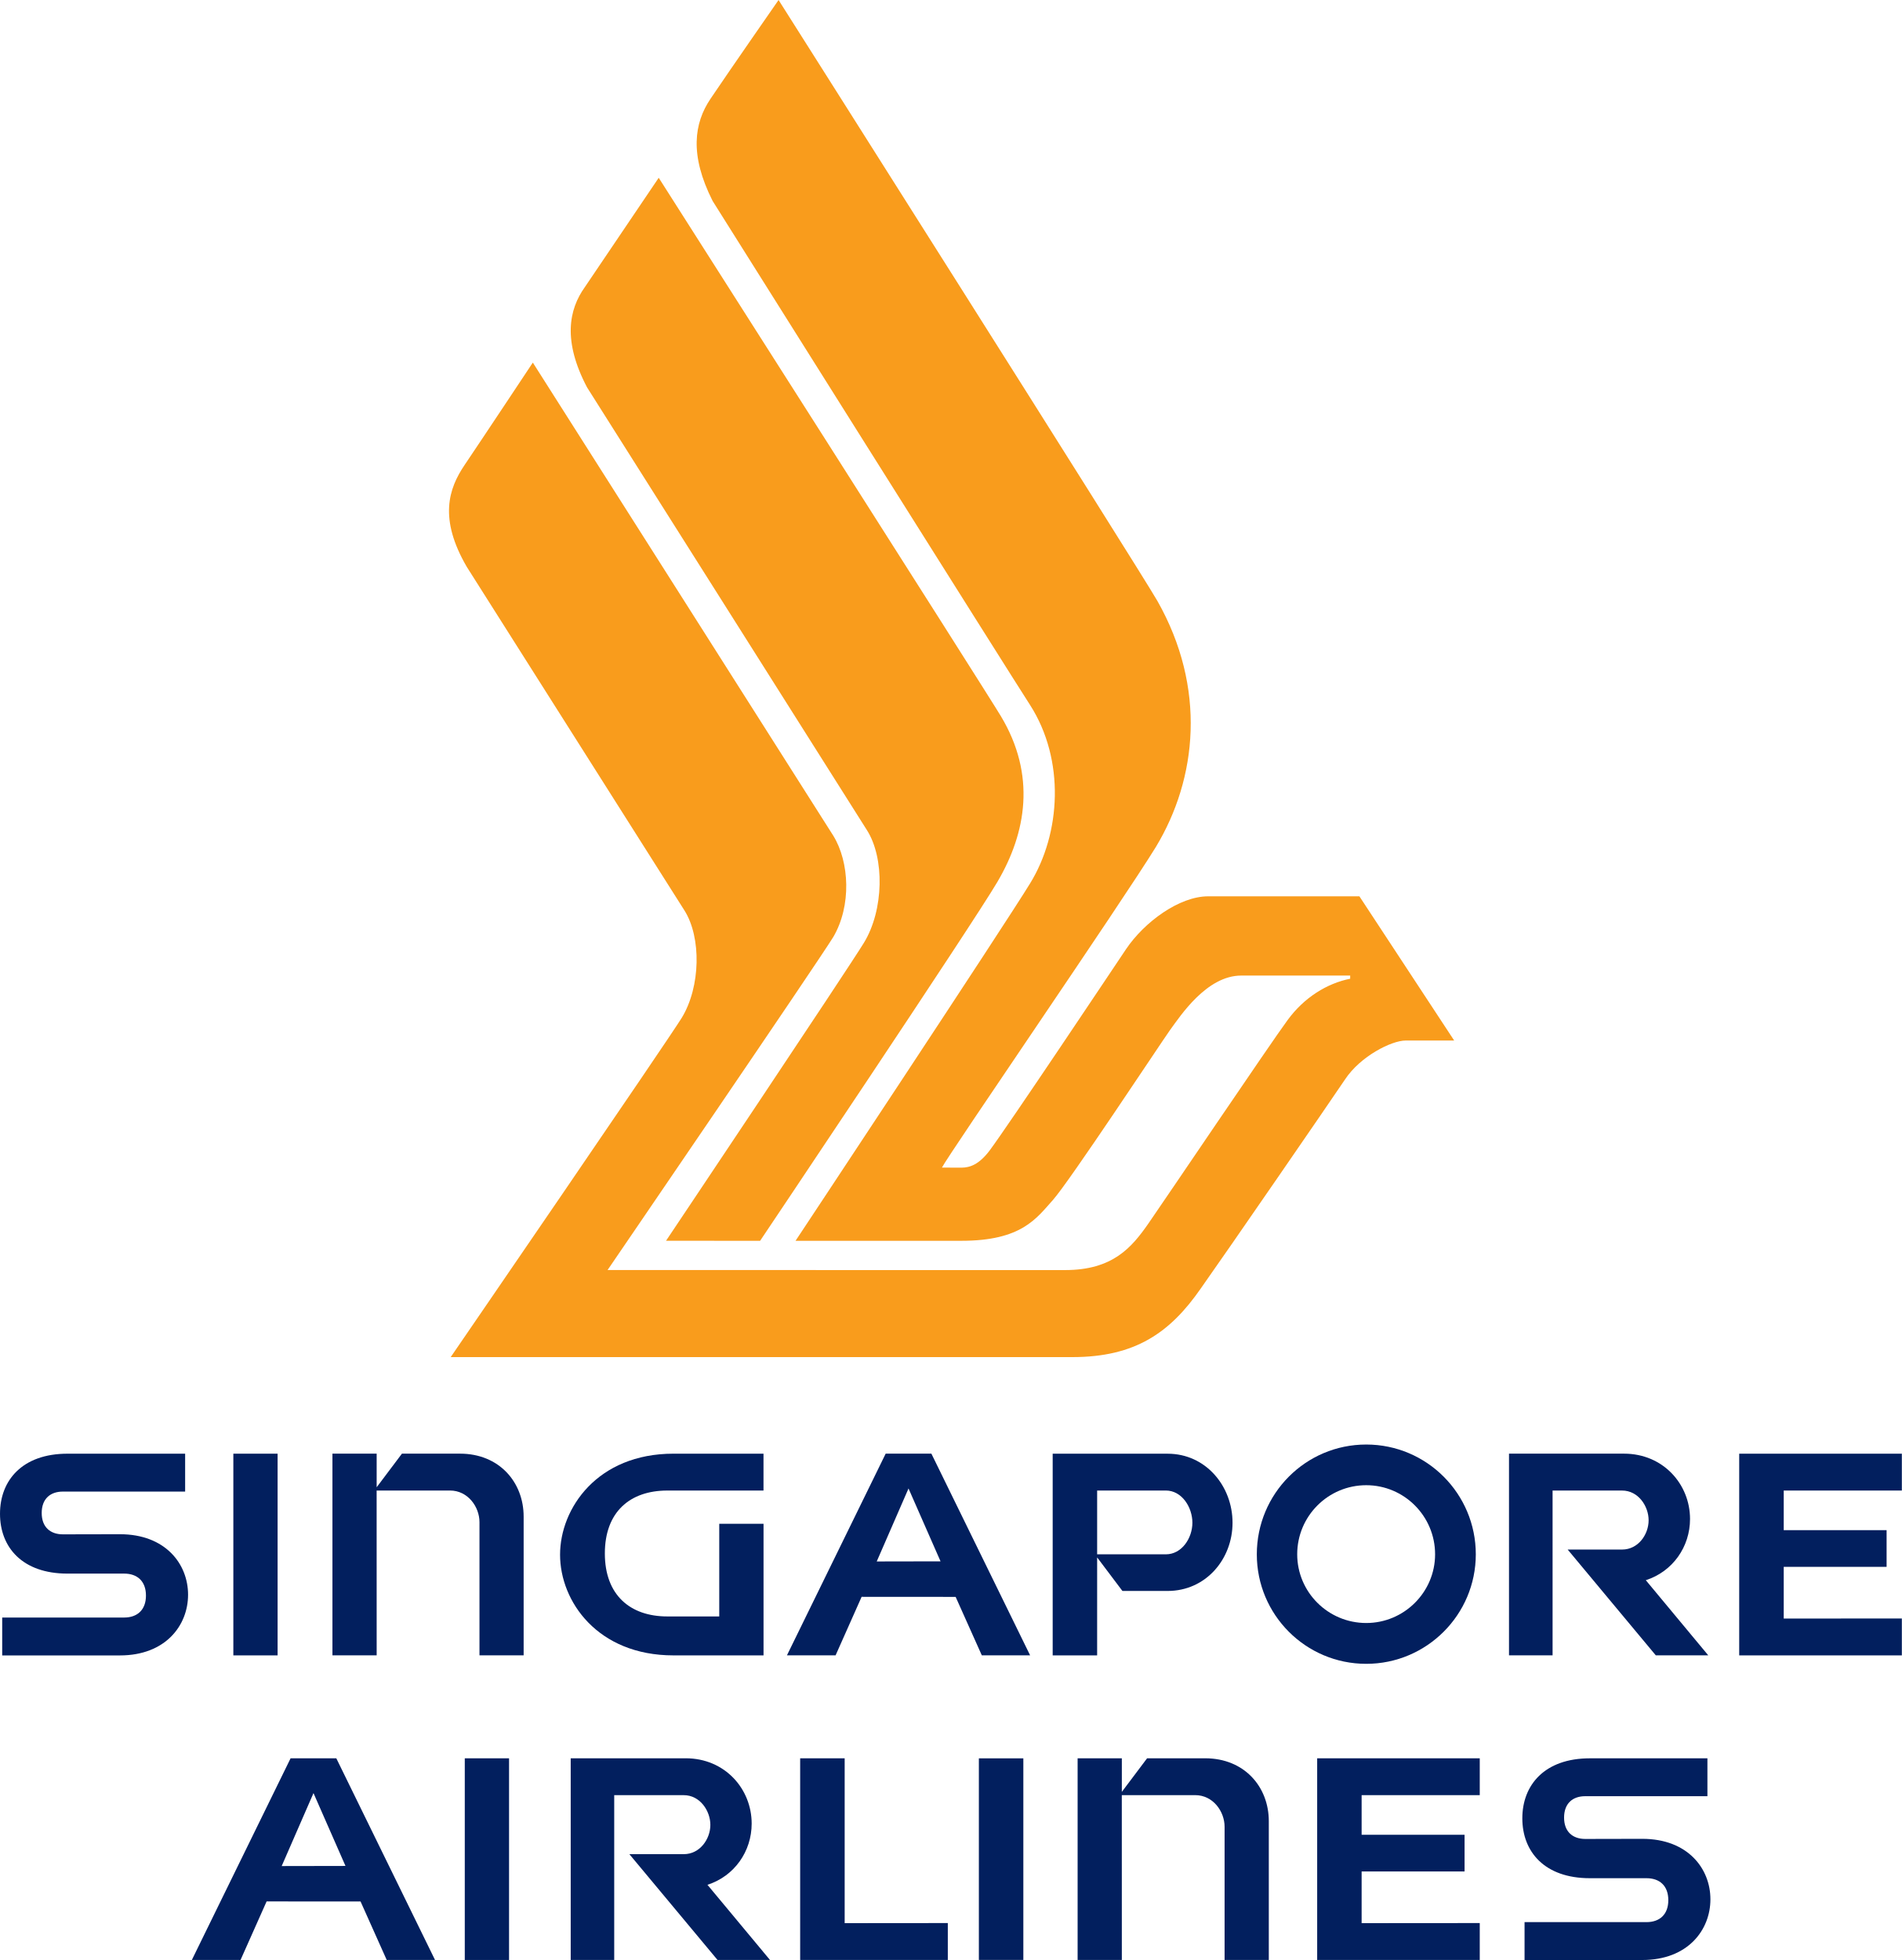
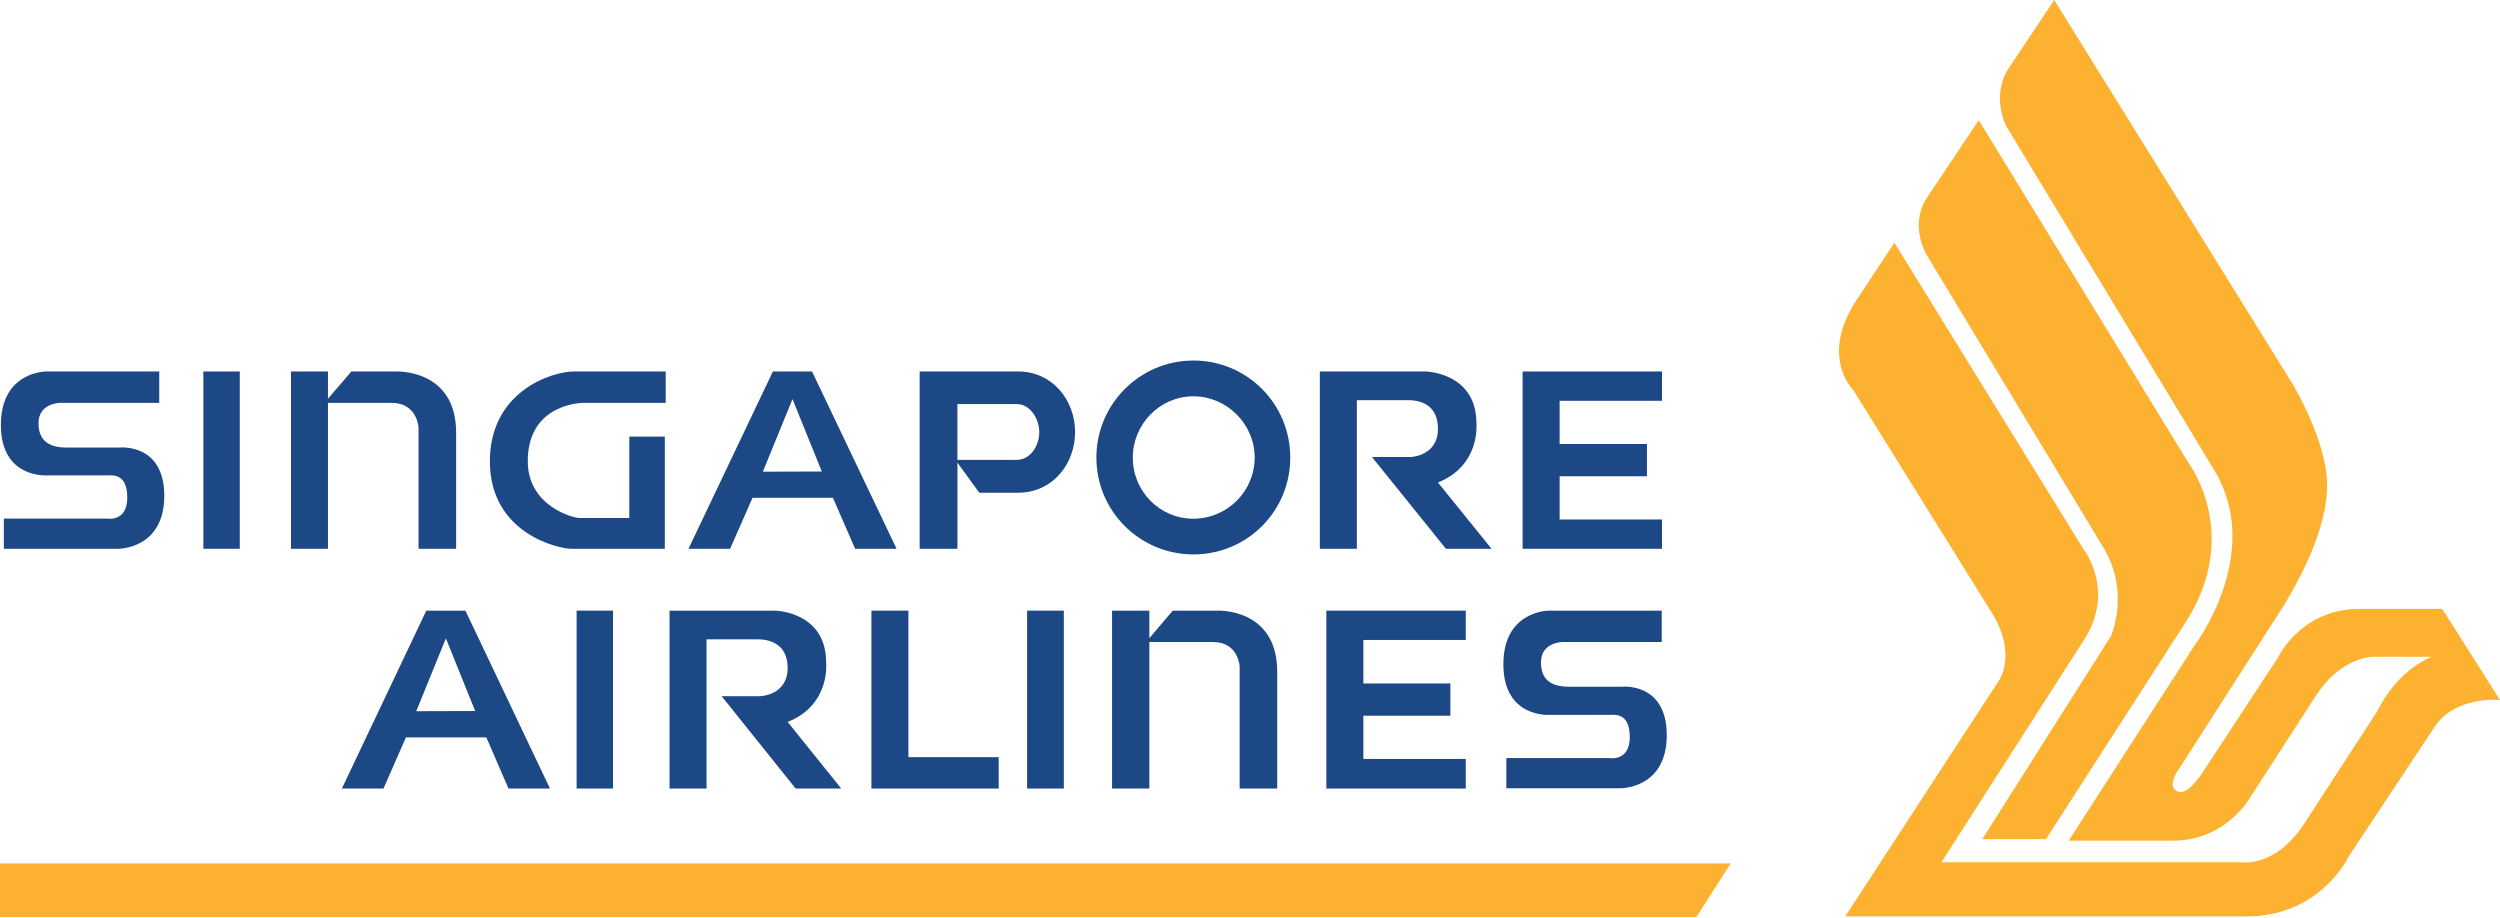
- <svg xmlns="http://www.w3.org/2000/svg" width="327" height="337" id="svg2" version="1.1">
-   <g id="layer1" transform="translate(74.74095,-656.8042)">
-     <path style="fill:#f99c1c" d="m 39.775,870.14 c 0,0 31.208,-46.621 34.019,-51.226 3.447,-5.635 3.587,-14.597 0.502,-19.409 C 72.723,796.989 26.189,723.397 26.189,723.397 c -4.183,-7.951 -3.146,-13.372 -0.355,-17.254 4.591,-6.773 12.683,-18.773 12.683,-18.773 0,0 56.486,88.617 58.835,92.579 6.07,10.113 4.39,20.011 -0.609,28.497 -4.19,7.148 -40.792,61.7 -40.792,61.7" id="path85" />
-     <path style="fill:#f99c1c" d="m 29.722,875.173 c 0,0 36.12,-52.872 38.804,-57.256 3.152,-5.354 2.804,-12.89 0,-17.434 -1.506,-2.403 -51.654,-81.336 -51.654,-81.336 0,0 -8.901,13.419 -11.705,17.568 -2.804,4.123 -4.471,9.269 0.341,17.541 0,0 35.919,56.687 37.432,59.089 2.925,4.625 2.798,13.118 -0.468,18.472 -2.684,4.323 -39.721,58.326 -39.721,58.326 H 109.633 c 10.855,0 16.812,-4.223 22.066,-11.772 4.544,-6.418 22.126,-31.964 24.823,-35.973 2.657,-4.016 8.018,-6.686 10.414,-6.686 h 8.352 l -16.297,-24.796 h -26.001 c -4.966,0 -10.969,4.41 -14.121,9.082 -2.47,3.688 -20.259,30.331 -23.451,34.614 -1.82,2.416 -3.38,2.945 -4.825,2.958 -0.796,0 -3.099,-0.014 -3.38,-0.014 1.057,-2.128 30.92,-45.584 36.796,-55.147 7.101,-11.779 8.707,-27.333 0.261,-42.257 -3.085,-5.414 -65.146,-103.348 -65.146,-103.348 0,0 -8.272,11.893 -11.712,16.999 -2.791,4.156 -3.648,9.597 0.375,17.555 0,0 52.096,82.868 54.579,86.663 6.05,9.45 5.301,22.079 0,30.679 -4.323,7.094 -40.323,61.445 -40.323,61.445 h 28.524 c 10.333,0 12.87,-3.835 15.721,-7.007 2.851,-3.199 18.365,-26.717 20.118,-29.193 1.794,-2.456 6.318,-9.403 12.268,-9.403 h 18.733 v 0.542 c -3.989,0.803 -7.924,3.219 -10.775,7.128 -2.851,3.862 -21.671,31.743 -23.94,34.989 -2.858,4.096 -6.11,7.978 -14.302,7.978" id="path87" />
-     <path style="fill:#021f5e" d="m -63.144,927.367 h 9.757 c 2.229,0 3.741,1.286 3.741,3.777 0,2.486 -1.513,3.777 -3.741,3.777 h -20.976 v 6.515 h 20.24 c 7.861,0 11.718,-5.178 11.718,-10.437 0,-5.264 -3.862,-10.402 -11.718,-10.402 -3.378,0 -9.802,0.02 -9.802,0.02 -2.183,0 -3.646,-1.261 -3.646,-3.671 0,-2.425 1.462,-3.681 3.646,-3.681 h 21.016 v -6.515 h -20.229 c -7.77,0 -11.602,4.588 -11.602,10.327 -0.005,5.753 3.827,10.291 11.597,10.291" id="path89" />
-     <path style="fill:#021f5e" d="m 41.054,941.43 h 15.485 v -22.63 h -7.614 v 15.933 h -8.92 c -6.434,0 -10.75,-3.711 -10.75,-10.826 0,-7.14 4.311,-10.821 10.75,-10.821 h 16.528 v -6.338 H 41.049 c -13.059,0 -19.493,9.363 -19.493,17.381 0,8.002 6.439,17.3 19.498,17.3" id="path91" />
-     <rect style="fill:#021f5e" x="-34.62" y="906.749" width="7.609" height="34.68" id="rect93" />
-     <path style="fill:#021f5e" d="M -9.984,913.082 H 2.627 c 3.091,0 5.072,2.819 5.072,5.436 v 22.907 h 7.594 v -23.865 c 0,-5.909 -4.205,-10.816 -10.942,-10.816 h -9.984 l -4.346,5.778 v -5.778 H -17.582 v 34.68 h 7.604" id="path97" />
-     <path style="fill:#021f5e" d="m 192.205,913.087 h 11.95 c 2.798,0 4.563,2.693 4.563,5.113 0,2.42 -1.77,5.032 -4.563,5.032 h -9.353 l 15.152,18.192 h 9.021 l -10.745,-12.928 h 0.02 c 4.619,-1.493 7.589,-5.738 7.589,-10.518 0,-5.975 -4.619,-11.234 -11.35,-11.234 h -19.776 v 34.68 h 7.493" id="path99" />
-     <polyline style="fill:#021f5e" points="426.963,681.603 426.963,680.344 422.935,680.347 422.935,678.584 426.443,678.584   426.443,677.333 422.935,677.333 422.935,675.981 426.963,675.982 426.963,674.725 421.417,674.725 421.417,681.603   422.935,681.603 " id="polyline101" transform="matrix(5.04223,0,0,5.04223,-1900.588,-2495.369)" />
-     <path style="fill:#021f5e" d="m 81.467,912.729 5.506,12.53 -10.972,0.02 5.466,-12.55 m -8.063,18.631 16.165,0.011 4.503,10.054 h 8.305 L 85.4,906.745 h -7.861 l -16.977,34.68 h 8.365" id="path105" />
-     <path style="fill:#021f5e" d="m 113.899,913.082 h 11.804 c 2.793,0 4.573,2.914 4.573,5.536 0,2.607 -1.785,5.436 -4.573,5.436 h -11.804 v -10.972 m 0,11.516 v -0.015 l 4.346,5.768 h 7.78 c 6.54,0 11.153,-5.446 11.153,-11.728 0,-6.313 -4.614,-11.869 -11.153,-11.869 h -19.771 v 34.68 h 7.644" id="path107" />
-     <path style="fill:#021f5e" d="m 160.166,912.169 c 6.52,0 11.839,5.315 11.839,11.879 0,6.51 -5.32,11.814 -11.839,11.814 -6.555,0 -11.869,-5.304 -11.869,-11.814 0,-6.565 5.315,-11.879 11.869,-11.879 m 0,30.712 c 10.397,0 18.838,-8.451 18.838,-18.828 0,-10.432 -8.446,-18.878 -18.838,-18.878 -10.412,0 -18.813,8.446 -18.813,18.878 -0.005,10.377 8.395,18.828 18.813,18.828 z" id="path109" />
-     <rect style="fill:#021f5e" x="93.563" y="959.132" width="7.647" height="34.658" id="rect95" />
-     <polyline style="fill:#021f5e" points="457.402,681.603 457.402,680.344 453.884,680.347 453.884,674.725 452.366,674.725   452.366,681.603 453.884,681.603 " id="polyline103" transform="matrix(5.041092,0,0,5.041092,-2217.582,-2442.224)" />
-     <path style="fill:#021f5e" d="m -20.84,965.105 5.5,12.527 -10.969,0.02 5.47,-12.547 m -8.061,18.627 16.152,0.011 4.497,10.052 H 0.055 L -16.918,959.122 h -7.859 l -16.978,34.673 h 8.373" id="path111" />
-     <path style="fill:#021f5e" d="M 30.866,965.463 H 42.824 c 2.793,0 4.572,2.692 4.572,5.112 0,2.42 -1.785,5.031 -4.572,5.031 h -9.351 l 15.154,18.188 H 57.645 L 46.892,980.869 h 0.02 c 4.618,-1.492 7.587,-5.737 7.587,-10.516 0,-5.974 -4.608,-11.232 -11.337,-11.232 H 23.385 v 34.673 h 7.481" id="path113" />
-     <rect style="fill:#021f5e" x="5.172" y="959.126" width="7.612" height="34.673" id="rect115" />
-     <path style="fill:#021f5e" d="m 198.614,979.74 h 9.739 c 2.243,0 3.751,1.285 3.751,3.776 0,2.485 -1.507,3.776 -3.751,3.776 h -20.966 v 6.513 h 20.24 c 7.854,0 11.716,-5.177 11.716,-10.435 0,-5.263 -3.867,-10.4 -11.716,-10.4 -3.372,0 -9.805,0.02 -9.805,0.02 -2.178,0 -3.64,-1.26 -3.64,-3.67 0,-2.425 1.462,-3.68 3.64,-3.68 h 21.006 v -6.513 h -20.215 c -7.778,0 -11.61,4.587 -11.61,10.324 0.005,5.752 3.831,10.289 11.61,10.289" id="path117" />
-     <polyline style="fill:#021f5e" points="475.545,681.603 475.545,680.344 471.516,680.347 471.516,678.584 475.027,678.584   475.027,677.333 471.516,677.333 471.516,675.981 475.545,675.982 475.545,674.725 470,674.725 470,681.603 471.516,681.603 " id="polyline119" transform="matrix(5.041092,0,0,5.041092,-2217.582,-2442.224)" />
-     <path style="fill:#021f5e" d="m 118.138,965.458 h 12.618 c 3.085,0 5.056,2.818 5.056,5.434 v 22.902 h 7.602 v -23.859 c 0,-5.908 -4.204,-10.813 -10.944,-10.813 h -9.981 l -4.345,5.777 v -5.777 h -7.602 v 34.673 h 7.602" id="path121" />
+ <svg xmlns="http://www.w3.org/2000/svg" viewBox="0 0 350 128.381" height="128.381" width="350" xml:space="preserve" id="svg2" version="1.1">
+   <defs id="defs6" />
+   <g transform="matrix(1.333333,0,0,-1.333333,0,128.381)" id="g10">
+     <g transform="scale(0.1,0.1)" id="g12">
+       <g id="g5458" transform="matrix(1.493613,0,0,1.493613,-190.3612,-642.3166)">
+         <path d="m 127.45,467.706 1216.673,0 -24.14,-37.664 -1192.533,0 0,37.664" style="fill:#fcb130;fill-opacity:1;fill-rule:evenodd;stroke:none" id="path50" />
+         <g style="fill:#fcb130;fill-opacity:1" id="g4758">
+           <path id="path52" style="fill:#fcb130;fill-opacity:1;fill-rule:evenodd;stroke:none" d="m 1565.733,484.769 -44.74,0 90.31,142.539 c 0,0 13.52,29.547 -4.17,60.758 l -125.89,208.495 c 0,0 -11.02,19.36 0,37.88 l 37.25,55.77 147.74,-241.384 c 0,0 38.08,-50.562 -3.33,-113.195 l -97.17,-150.863" />
+           <path id="path54" style="fill:#fcb130;fill-opacity:1;fill-rule:evenodd;stroke:none" d="m 1673.723,528.468 54.94,83.648 c 0,0 16.02,34.543 57.43,34.543 l 58.26,0 40.58,-64.089 c 0,0 -32.05,3.328 -46.41,-19.563 l -59.92,-90.305 c 0,0 -19.56,-42.242 -71.79,-42.242 l -282.16,0 107.37,164.805 c 0,0 15.18,19.348 -6.04,51.394 l -95.51,153.562 c 0,0 -23.51,22.68 0.83,61.59 l 27.89,42.25 132.76,-215.159 c 0,0 23.51,-29.551 0,-64.922 l -99.68,-155.442 210.17,0 c 0,0 23.72,-4.367 44.11,26.012 l 52.23,80.32 c 0,0 11.86,27.051 38.08,38.079 l -42.24,0 c 0,0 -22.06,-0.833 -38.91,-27.051 l -46.4,-71.789 c 0,0 -16.86,-30.379 -54.11,-30.379 l -73.45,0 88.64,137.543 c 0,0 48.28,63.465 14.36,121.73 l -146.91,243.038 c 0,0 -11.02,21.02 1.67,40.58 l 32.04,48.07 167.3,-269.47 c 0,0 24.56,-40.37 24.56,-71.581 0,-31.215 -19.56,-66.59 -30.39,-84.484 l -73.66,-114.864 c 0,0 -8.32,-11.027 -2.49,-15.191 6.03,-4.16 11.86,3.332 16.85,9.367" />
+         </g>
+         <g id="g5439">
+           <path id="path16" style="fill:#1d4886;fill-opacity:1;fill-rule:evenodd;stroke:none" d="m 740.051,645.409 26.012,0 0,-103 63.465,0 0,-22.058 -89.477,0 0,125.058" />
+           <path id="path18" style="fill:#1d4886;fill-opacity:1;fill-rule:evenodd;stroke:none" d="m 849.504,520.351 25.801,0 0,125.059 -25.801,0 z" />
+           <path id="path20" style="fill:#1d4886;fill-opacity:1;fill-rule:evenodd;stroke:none" d="m 532.801,520.351 25.594,0 0,125.059 -25.594,0 z" />
+           <path id="path24" style="fill:#1d4886;fill-opacity:1;fill-rule:evenodd;stroke:none" d="m 1059.873,645.409 98.01,0 0,-20.601 -72,0 0,-30.586 61.18,0 0,-22.684 -61.18,0 0,-30.375 72,0 0,-20.812 -98.01,0 0,125.058" />
+           <path id="path26" style="fill:#1d4886;fill-opacity:1;fill-rule:evenodd;stroke:none" d="m 1197.833,813.541 98.01,0 0,-20.6 -71.99,0 0,-30.38 61.38,0 0,-22.679 -61.38,0 0,-30.383 71.99,0 0,-20.597 -98.01,0 0,124.639" />
+           <path id="path28" style="fill:#1d4886;fill-opacity:1;fill-rule:evenodd;stroke:none" d="m 598.137,520.351 0,125.058 74.289,0 c 0,0 35.789,-0.621 35.789,-36.414 0,0 3.328,-29.757 -27.05,-41.824 l 37.66,-46.82 -32.043,0 -52.02,64.922 27.051,0 c 0,0 19.352,0.418 19.352,19.976 0,18.52 -15.606,19.977 -20.391,19.977 l -36.625,0 0,-104.875 -26.012,0" />
+           <path id="path30" style="fill:#1d4886;fill-opacity:1;fill-rule:evenodd;stroke:none" d="m 1055.293,688.902 0,124.639 74.29,0 c 0,0 35.79,-0.62 35.79,-36.42 0,0 3.12,-29.54 -27.05,-41.61 l 37.66,-46.609 -32.04,0 -52.02,64.499 27.05,0 c 0,0 19.35,0.42 19.35,19.98 0,18.73 -15.6,19.98 -20.39,19.98 l -36.62,0 0,-104.459 -26.02,0" />
+           <path id="path38" style="fill:#1d4886;fill-opacity:1;fill-rule:evenodd;stroke:none" d="m 534.672,710.538 35.168,0 0,57.223 24.969,0 0,-78.859 -65.547,0 c -9.781,0 -57.015,11.027 -57.429,60.757 -0.418,49.312 42.656,63.882 59.304,63.882 l 64.297,0 0,-22.06 -58.055,0 c 0,0 -38.914,0 -38.914,-40.99 0,-31.835 32.254,-39.953 36.207,-39.953" />
+           <path id="path40" style="fill:#1d4886;fill-opacity:1;fill-rule:evenodd;stroke:none" d="m 909.223,645.409 26.223,0 0,-19.351 16.437,19.351 31.004,0 c 0,0 42.446,2.29 42.446,-43.074 l 0,-81.984 -26.422,0 0,85.941 c 0,0 -0.836,17.063 -18.731,17.063 l -44.734,0 0,-103.004 -26.223,0 0,125.058" />
+           <path id="path42" style="fill:#1d4886;fill-opacity:1;fill-rule:evenodd;stroke:none" d="m 332.001,813.541 26.007,0 0,-19.14 16.438,19.14 31.008,0 c 0,0 42.656,2.29 42.656,-43.07 l 0,-81.569 -26.43,0 0,85.519 c 0,0 -1.039,17.06 -18.933,17.06 l -44.739,0 0,-102.579 -26.007,0 0,124.639" />
+           <path id="path44" style="fill:#1d4886;fill-opacity:1;fill-rule:evenodd;stroke:none" d="m 270.407,688.902 25.594,0 0,124.641 -25.594,0 z" />
+           <path id="path46" style="fill:#1d4886;fill-opacity:1;fill-rule:evenodd;stroke:none" d="m 1186.393,520.558 0,21.226 72.41,0 c 0,0 14.36,-2.703 14.36,14.774 0,17.48 -10.82,15.605 -14.77,15.605 l -41.83,0 c 0,0 -32.25,-2.285 -32.25,35.582 0,37.664 31.84,37.664 31.84,37.664 l 79.48,0 0,-22.054 -69.71,0 c 0,0 -15.19,0 -15.19,-14.36 0,-14.359 10.2,-17.062 19.77,-17.062 l 37.25,0 c 0,0 31.42,3.332 31.42,-34.125 0,-37.457 -32.25,-37.25 -32.25,-37.25 l -80.53,0" />
+           <path id="path48" style="fill:#1d4886;fill-opacity:1;fill-rule:evenodd;stroke:none" d="m 130.157,688.902 0,21.222 72.414,0 c 0,0 14.355,-2.707 14.355,14.774 0,17.48 -10.82,15.605 -14.773,15.605 l -41.824,0 c 0,0 -32.254,-2.285 -32.254,35.378 0,37.87 31.84,37.66 31.84,37.66 l 79.484,0 0,-22.06 -69.707,0 c 0,0 -15.191,0 -15.191,-14.36 0,-14.35 10.406,-17.06 19.769,-17.06 l 37.246,0 c 0,0 31.422,3.33 31.422,-33.913 0,-37.453 -32.254,-37.246 -32.254,-37.246 l -80.527,0" />
+           <path d="m 966.345,821.243 c -37.496,0 -68.145,-30.568 -68.145,-68.211 0,-37.793 30.649,-68.086 68.145,-68.086 37.944,0 68.145,30.369 68.145,68.086 0,37.668 -30.201,68.211 -68.145,68.211 m 0,-111.21 c -23.528,0 -42.55,19.183 -42.55,42.999 0,23.493 19.047,43.049 42.55,43.049 23.703,0 43.123,-19.556 43.123,-43.049 0,-23.817 -19.42,-42.999 -43.123,-42.999" id="path4192" style="fill:#1d4886" />
+           <path d="m 698.305,813.548 -27.513,0 -59.339,-124.642 29.248,0 15.78,35.842 56.52,0 15.588,-35.842 29.151,0 m -94.008,54.196 20.84,51.029 20.599,-50.906 -41.438,-0.124 z" id="path4194" style="fill:#1d4886" />
+           <path d="m 454.64,645.405 -27.512,0 -59.336,-125.055 29.246,0 15.78,35.96 56.517,0 15.587,-35.96 29.15,0 m -94.003,54.375 20.839,51.198 20.598,-51.074 -41.436,-0.124 z" id="path4194-3" style="fill:#1d4886" />
+           <path d="m 843.215,813.548 -69.245,0 0,-124.642 26.562,0 0,60.528 15.347,-21.124 27.335,0 c 23.952,0 40,19.912 40,42.619 0,22.633 -16.048,42.619 -40,42.619 m -0.943,-62.136 -41.764,0 0,39.206 41.764,0 c 9.378,0 15.783,-10.364 15.783,-19.739 0.024,-9.647 -6.381,-19.467 -15.783,-19.467" id="path4190" style="fill:#1d4886" />
+         </g>
+       </g>
+     </g>
  </g>
</svg>
